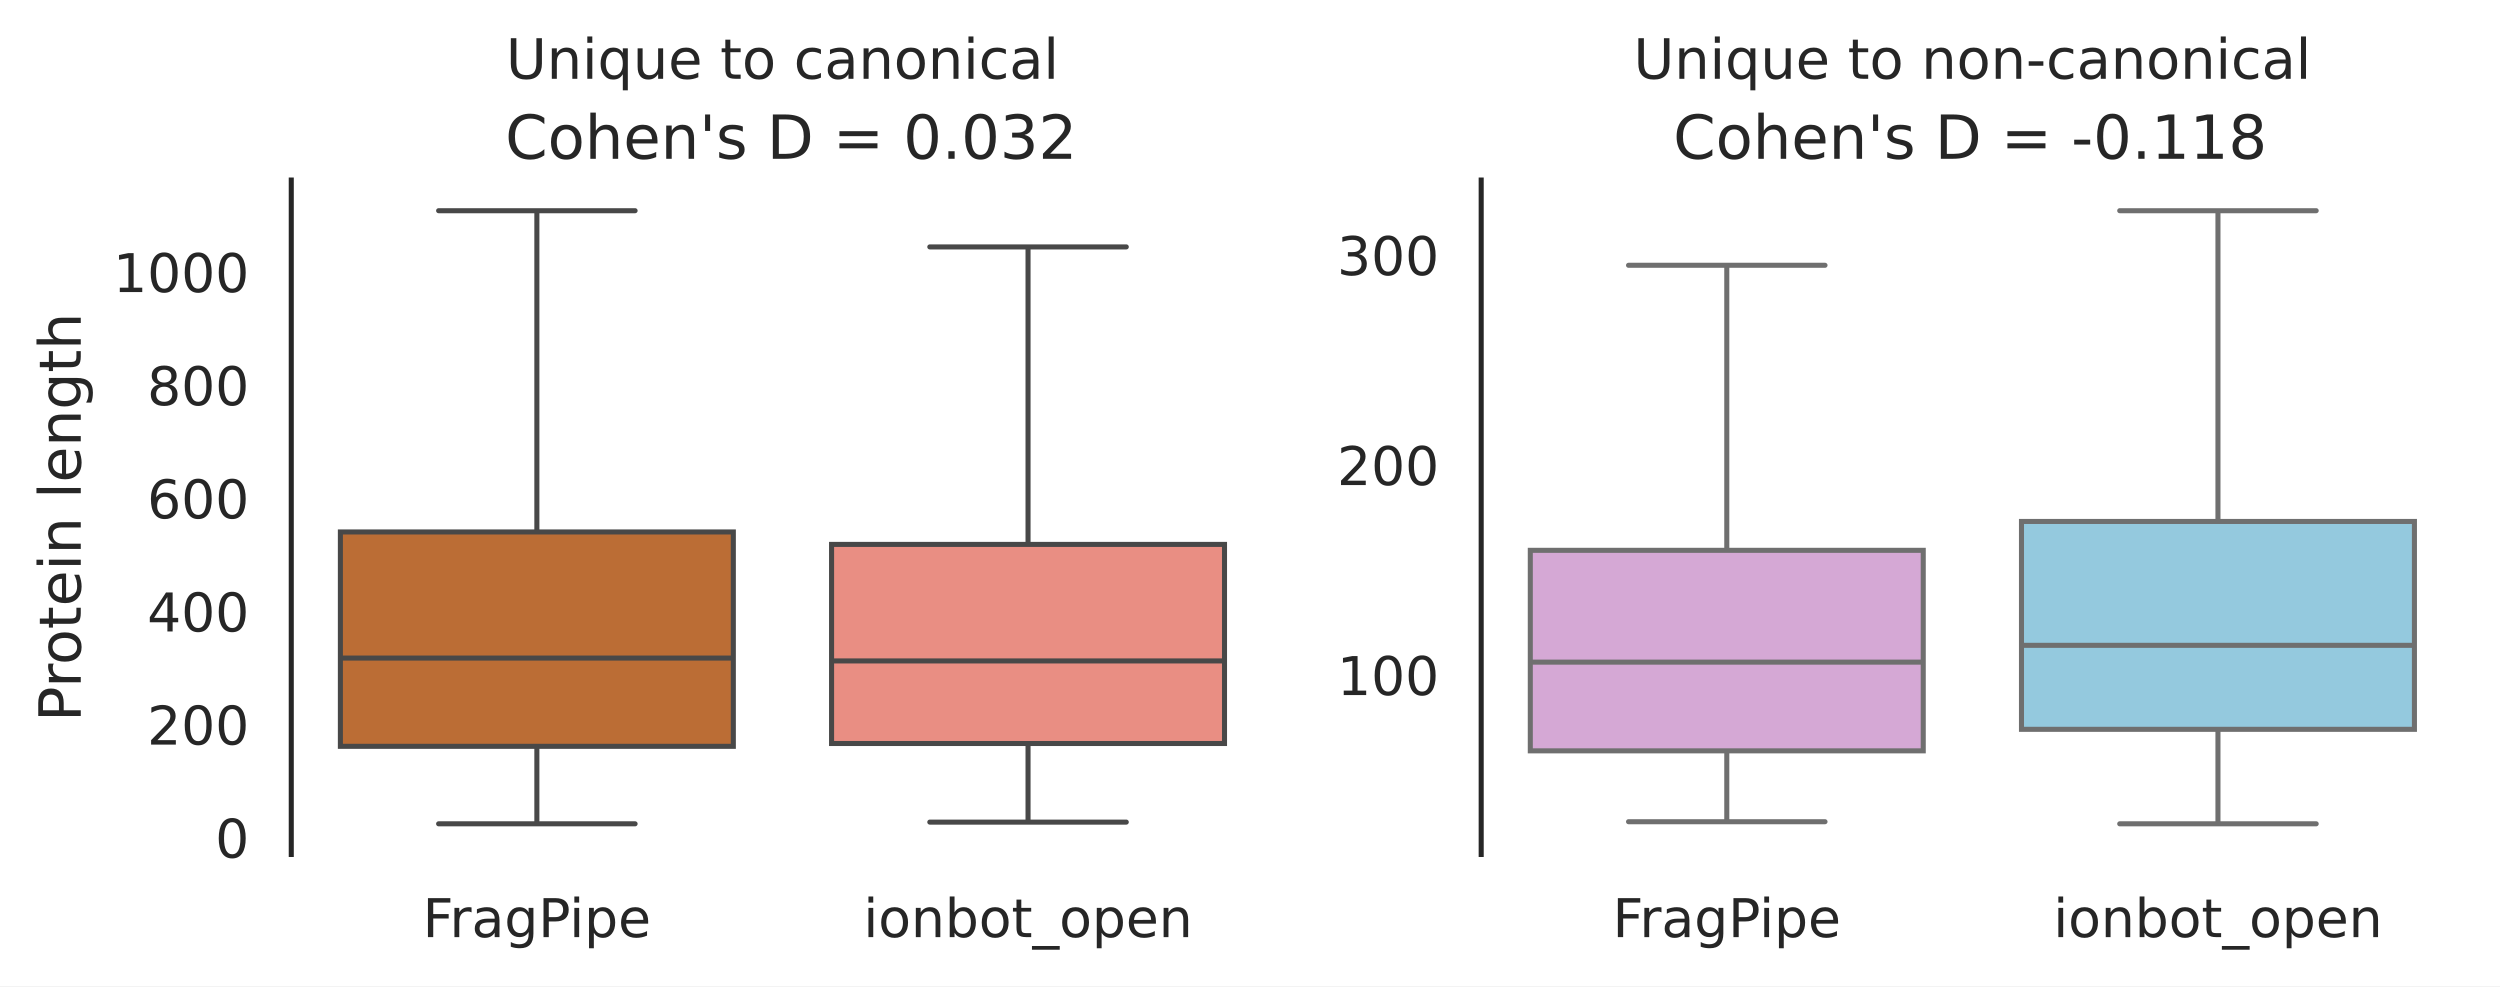
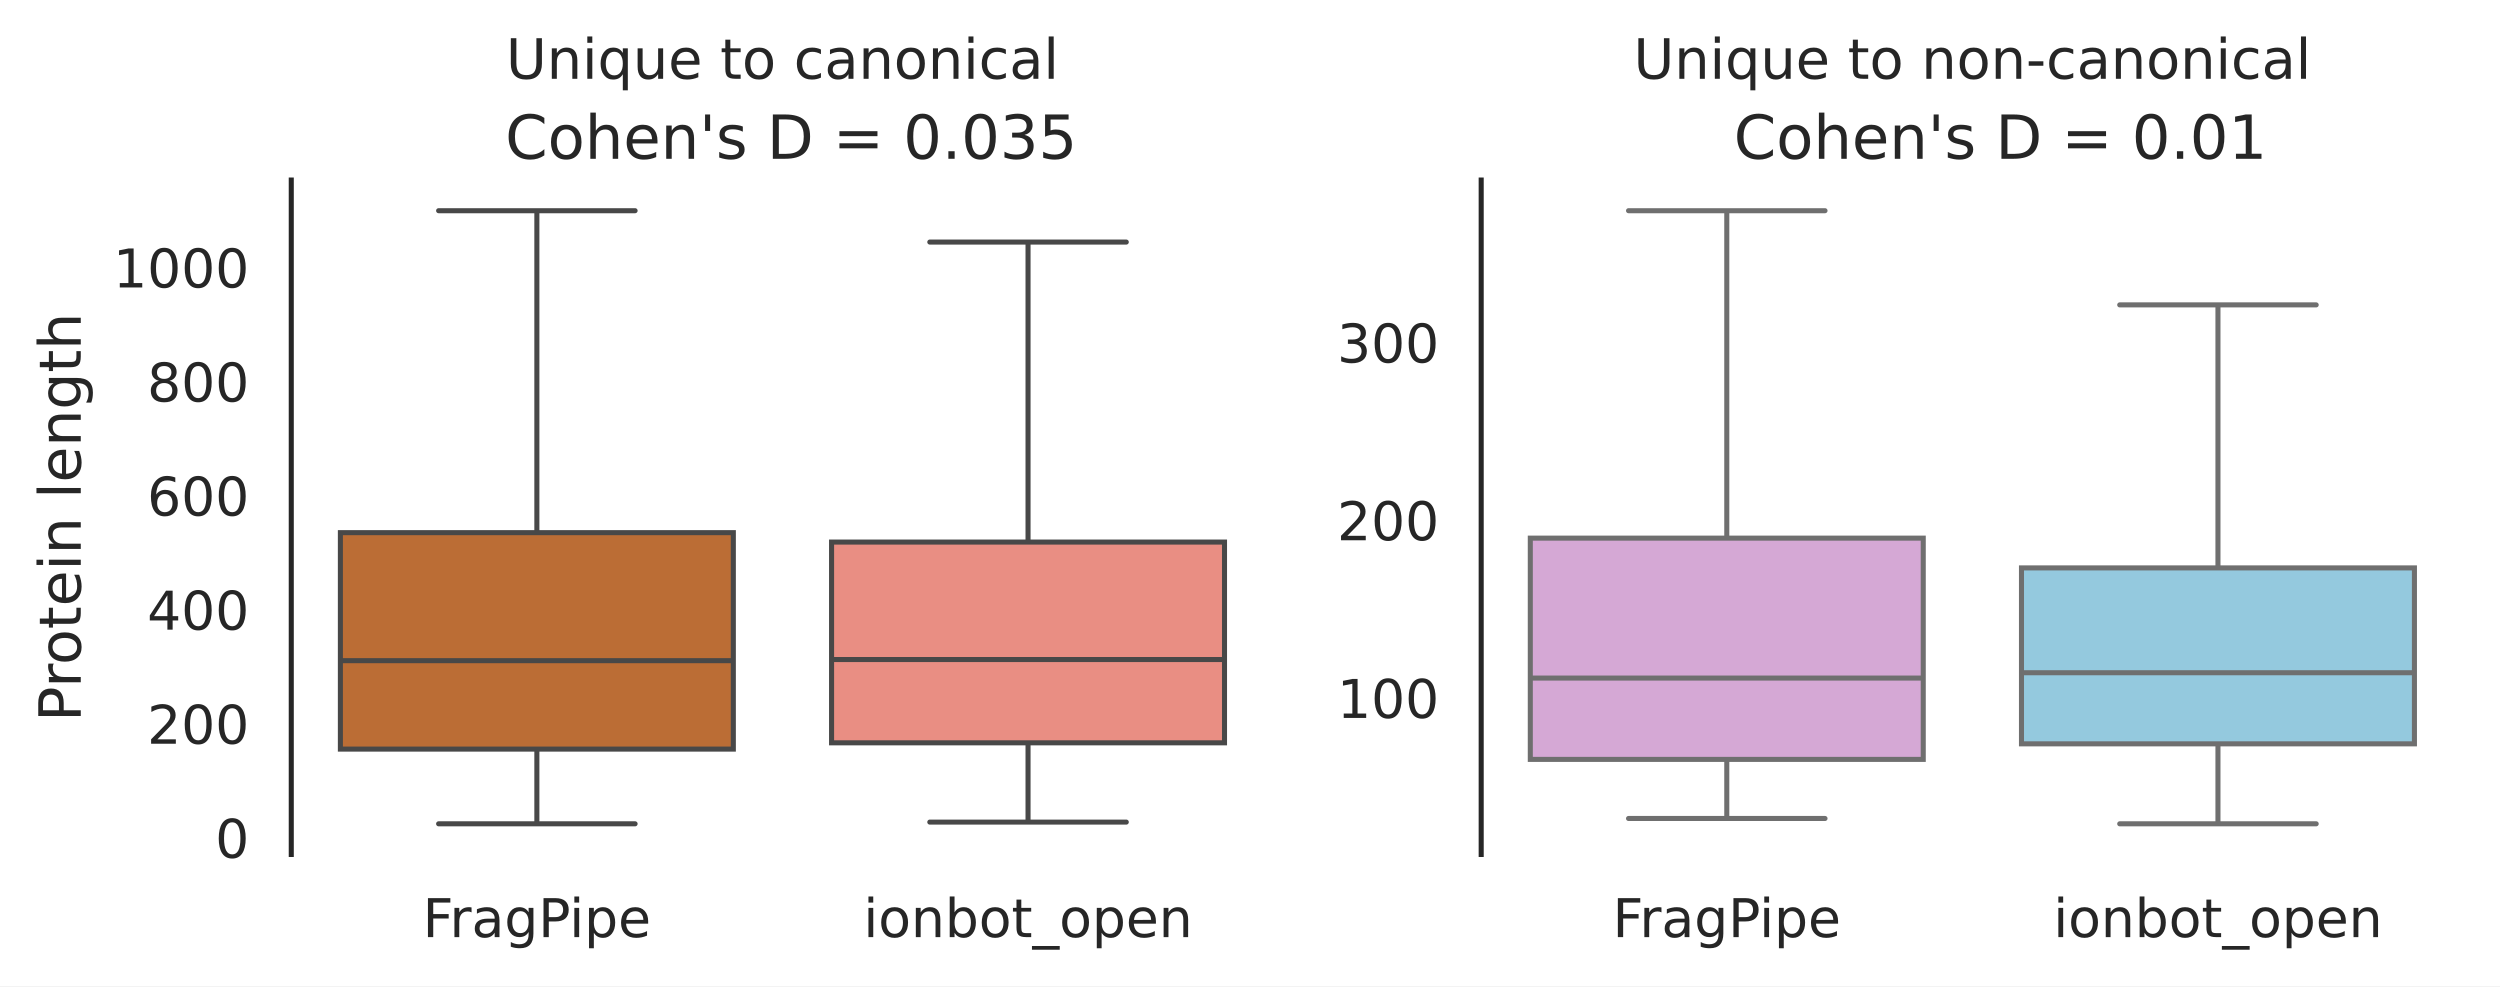
<svg xmlns="http://www.w3.org/2000/svg" xmlns:xlink="http://www.w3.org/1999/xlink" width="493.741pt" height="194.768pt" viewBox="0 0 493.741 194.768" version="1.1">
  <defs>
    <style type="text/css">*{stroke-linejoin: round; stroke-linecap: butt}</style>
  </defs>
  <g id="figure_1">
    <g id="patch_1">
      <path d="M 0 194.768  L 493.741 194.768  L 493.741 0  L 0 0  z " style="fill: #ffffff" />
    </g>
    <g id="axes_1">
      <g id="patch_2">
        <path d="M 57.524 168.754  L 251.537 168.754  L 251.537 35.558  L 57.524 35.558  z " style="fill: #ffffff" />
      </g>
      <g id="matplotlib.axis_1">
        <g id="xtick_1">
          <g id="text_1">
            <g style="fill: #262626" transform="translate(83.48278 185.0778) scale(0.1056 -0.1056)">
              <defs>
                <path id="DejaVuSans-46" d="M 628 4666  L 3309 4666  L 3309 4134  L 1259 4134  L 1259 2759  L 3109 2759  L 3109 2228  L 1259 2228  L 1259 0  L 628 0  L 628 4666  z " transform="scale(0.015625)" />
                <path id="DejaVuSans-72" d="M 2631 2963  Q 2534 3019 2420 3045  Q 2306 3072 2169 3072  Q 1681 3072 1420 2755  Q 1159 2438 1159 1844  L 1159 0  L 581 0  L 581 3500  L 1159 3500  L 1159 2956  Q 1341 3275 1631 3429  Q 1922 3584 2338 3584  Q 2397 3584 2469 3576  Q 2541 3569 2628 3553  L 2631 2963  z " transform="scale(0.015625)" />
                <path id="DejaVuSans-61" d="M 2194 1759  Q 1497 1759 1228 1600  Q 959 1441 959 1056  Q 959 750 1161 570  Q 1363 391 1709 391  Q 2188 391 2477 730  Q 2766 1069 2766 1631  L 2766 1759  L 2194 1759  z M 3341 1997  L 3341 0  L 2766 0  L 2766 531  Q 2569 213 2275 61  Q 1981 -91 1556 -91  Q 1019 -91 701 211  Q 384 513 384 1019  Q 384 1609 779 1909  Q 1175 2209 1959 2209  L 2766 2209  L 2766 2266  Q 2766 2663 2505 2880  Q 2244 3097 1772 3097  Q 1472 3097 1187 3025  Q 903 2953 641 2809  L 641 3341  Q 956 3463 1253 3523  Q 1550 3584 1831 3584  Q 2591 3584 2966 3190  Q 3341 2797 3341 1997  z " transform="scale(0.015625)" />
                <path id="DejaVuSans-67" d="M 2906 1791  Q 2906 2416 2648 2759  Q 2391 3103 1925 3103  Q 1463 3103 1205 2759  Q 947 2416 947 1791  Q 947 1169 1205 825  Q 1463 481 1925 481  Q 2391 481 2648 825  Q 2906 1169 2906 1791  z M 3481 434  Q 3481 -459 3084 -895  Q 2688 -1331 1869 -1331  Q 1566 -1331 1297 -1286  Q 1028 -1241 775 -1147  L 775 -588  Q 1028 -725 1275 -790  Q 1522 -856 1778 -856  Q 2344 -856 2625 -561  Q 2906 -266 2906 331  L 2906 616  Q 2728 306 2450 153  Q 2172 0 1784 0  Q 1141 0 747 490  Q 353 981 353 1791  Q 353 2603 747 3093  Q 1141 3584 1784 3584  Q 2172 3584 2450 3431  Q 2728 3278 2906 2969  L 2906 3500  L 3481 3500  L 3481 434  z " transform="scale(0.015625)" />
                <path id="DejaVuSans-50" d="M 1259 4147  L 1259 2394  L 2053 2394  Q 2494 2394 2734 2622  Q 2975 2850 2975 3272  Q 2975 3691 2734 3919  Q 2494 4147 2053 4147  L 1259 4147  z M 628 4666  L 2053 4666  Q 2838 4666 3239 4311  Q 3641 3956 3641 3272  Q 3641 2581 3239 2228  Q 2838 1875 2053 1875  L 1259 1875  L 1259 0  L 628 0  L 628 4666  z " transform="scale(0.015625)" />
                <path id="DejaVuSans-69" d="M 603 3500  L 1178 3500  L 1178 0  L 603 0  L 603 3500  z M 603 4863  L 1178 4863  L 1178 4134  L 603 4134  L 603 4863  z " transform="scale(0.015625)" />
                <path id="DejaVuSans-70" d="M 1159 525  L 1159 -1331  L 581 -1331  L 581 3500  L 1159 3500  L 1159 2969  Q 1341 3281 1617 3432  Q 1894 3584 2278 3584  Q 2916 3584 3314 3078  Q 3713 2572 3713 1747  Q 3713 922 3314 415  Q 2916 -91 2278 -91  Q 1894 -91 1617 61  Q 1341 213 1159 525  z M 3116 1747  Q 3116 2381 2855 2742  Q 2594 3103 2138 3103  Q 1681 3103 1420 2742  Q 1159 2381 1159 1747  Q 1159 1113 1420 752  Q 1681 391 2138 391  Q 2594 391 2855 752  Q 3116 1113 3116 1747  z " transform="scale(0.015625)" />
                <path id="DejaVuSans-65" d="M 3597 1894  L 3597 1613  L 953 1613  Q 991 1019 1311 708  Q 1631 397 2203 397  Q 2534 397 2845 478  Q 3156 559 3463 722  L 3463 178  Q 3153 47 2828 -22  Q 2503 -91 2169 -91  Q 1331 -91 842 396  Q 353 884 353 1716  Q 353 2575 817 3079  Q 1281 3584 2069 3584  Q 2775 3584 3186 3129  Q 3597 2675 3597 1894  z M 3022 2063  Q 3016 2534 2758 2815  Q 2500 3097 2075 3097  Q 1594 3097 1305 2825  Q 1016 2553 972 2059  L 3022 2063  z " transform="scale(0.015625)" />
              </defs>
              <use xlink:href="#DejaVuSans-46" />
              <use xlink:href="#DejaVuSans-72" transform="translate(50.26953 0)" />
              <use xlink:href="#DejaVuSans-61" transform="translate(91.38281 0)" />
              <use xlink:href="#DejaVuSans-67" transform="translate(152.6621 0)" />
              <use xlink:href="#DejaVuSans-50" transform="translate(216.1387 0)" />
              <use xlink:href="#DejaVuSans-69" transform="translate(274.1914 0)" />
              <use xlink:href="#DejaVuSans-70" transform="translate(301.9746 0)" />
              <use xlink:href="#DejaVuSans-65" transform="translate(365.4512 0)" />
            </g>
          </g>
        </g>
        <g id="xtick_2">
          <g id="text_2">
            <g style="fill: #262626" transform="translate(170.5198 185.0778) scale(0.1056 -0.1056)">
              <defs>
                <path id="DejaVuSans-6f" d="M 1959 3097  Q 1497 3097 1228 2736  Q 959 2375 959 1747  Q 959 1119 1226 758  Q 1494 397 1959 397  Q 2419 397 2687 759  Q 2956 1122 2956 1747  Q 2956 2369 2687 2733  Q 2419 3097 1959 3097  z M 1959 3584  Q 2709 3584 3137 3096  Q 3566 2609 3566 1747  Q 3566 888 3137 398  Q 2709 -91 1959 -91  Q 1206 -91 779 398  Q 353 888 353 1747  Q 353 2609 779 3096  Q 1206 3584 1959 3584  z " transform="scale(0.015625)" />
                <path id="DejaVuSans-6e" d="M 3513 2113  L 3513 0  L 2938 0  L 2938 2094  Q 2938 2591 2744 2837  Q 2550 3084 2163 3084  Q 1697 3084 1428 2787  Q 1159 2491 1159 1978  L 1159 0  L 581 0  L 581 3500  L 1159 3500  L 1159 2956  Q 1366 3272 1645 3428  Q 1925 3584 2291 3584  Q 2894 3584 3203 3211  Q 3513 2838 3513 2113  z " transform="scale(0.015625)" />
                <path id="DejaVuSans-62" d="M 3116 1747  Q 3116 2381 2855 2742  Q 2594 3103 2138 3103  Q 1681 3103 1420 2742  Q 1159 2381 1159 1747  Q 1159 1113 1420 752  Q 1681 391 2138 391  Q 2594 391 2855 752  Q 3116 1113 3116 1747  z M 1159 2969  Q 1341 3281 1617 3432  Q 1894 3584 2278 3584  Q 2916 3584 3314 3078  Q 3713 2572 3713 1747  Q 3713 922 3314 415  Q 2916 -91 2278 -91  Q 1894 -91 1617 61  Q 1341 213 1159 525  L 1159 0  L 581 0  L 581 4863  L 1159 4863  L 1159 2969  z " transform="scale(0.015625)" />
                <path id="DejaVuSans-74" d="M 1172 4494  L 1172 3500  L 2356 3500  L 2356 3053  L 1172 3053  L 1172 1153  Q 1172 725 1289 603  Q 1406 481 1766 481  L 2356 481  L 2356 0  L 1766 0  Q 1100 0 847 248  Q 594 497 594 1153  L 594 3053  L 172 3053  L 172 3500  L 594 3500  L 594 4494  L 1172 4494  z " transform="scale(0.015625)" />
                <path id="DejaVuSans-5f" d="M 3263 -1063  L 3263 -1509  L -63 -1509  L -63 -1063  L 3263 -1063  z " transform="scale(0.015625)" />
              </defs>
              <use xlink:href="#DejaVuSans-69" />
              <use xlink:href="#DejaVuSans-6f" transform="translate(27.7832 0)" />
              <use xlink:href="#DejaVuSans-6e" transform="translate(88.96484 0)" />
              <use xlink:href="#DejaVuSans-62" transform="translate(152.3438 0)" />
              <use xlink:href="#DejaVuSans-6f" transform="translate(215.8203 0)" />
              <use xlink:href="#DejaVuSans-74" transform="translate(277.002 0)" />
              <use xlink:href="#DejaVuSans-5f" transform="translate(316.2109 0)" />
              <use xlink:href="#DejaVuSans-6f" transform="translate(366.2109 0)" />
              <use xlink:href="#DejaVuSans-70" transform="translate(427.3926 0)" />
              <use xlink:href="#DejaVuSans-65" transform="translate(490.8691 0)" />
              <use xlink:href="#DejaVuSans-6e" transform="translate(552.3926 0)" />
            </g>
          </g>
        </g>
      </g>
      <g id="matplotlib.axis_2">
        <g id="ytick_1">
          <g id="text_3">
-             <g style="fill: #262626" transform="translate(42.5056 169.3924) scale(0.1056 -0.1056)">
+             <g style="fill: #262626" transform="translate(42.5056 169.4148) scale(0.1056 -0.1056)">
              <defs>
                <path id="DejaVuSans-30" d="M 2034 4250  Q 1547 4250 1301 3770  Q 1056 3291 1056 2328  Q 1056 1369 1301 889  Q 1547 409 2034 409  Q 2525 409 2770 889  Q 3016 1369 3016 2328  Q 3016 3291 2770 3770  Q 2525 4250 2034 4250  z M 2034 4750  Q 2819 4750 3233 4129  Q 3647 3509 3647 2328  Q 3647 1150 3233 529  Q 2819 -91 2034 -91  Q 1250 -91 836 529  Q 422 1150 422 2328  Q 422 3509 836 4129  Q 1250 4750 2034 4750  z " transform="scale(0.015625)" />
              </defs>
              <use xlink:href="#DejaVuSans-30" />
            </g>
          </g>
        </g>
        <g id="ytick_2">
          <g id="text_4">
-             <g style="fill: #262626" transform="translate(29.068 147.0516) scale(0.1056 -0.1056)">
+             <g style="fill: #262626" transform="translate(29.068 146.887) scale(0.1056 -0.1056)">
              <defs>
                <path id="DejaVuSans-32" d="M 1228 531  L 3431 531  L 3431 0  L 469 0  L 469 531  Q 828 903 1448 1529  Q 2069 2156 2228 2338  Q 2531 2678 2651 2914  Q 2772 3150 2772 3378  Q 2772 3750 2511 3984  Q 2250 4219 1831 4219  Q 1534 4219 1204 4116  Q 875 4013 500 3803  L 500 4441  Q 881 4594 1212 4672  Q 1544 4750 1819 4750  Q 2544 4750 2975 4387  Q 3406 4025 3406 3419  Q 3406 3131 3298 2873  Q 3191 2616 2906 2266  Q 2828 2175 2409 1742  Q 1991 1309 1228 531  z " transform="scale(0.015625)" />
              </defs>
              <use xlink:href="#DejaVuSans-32" />
              <use xlink:href="#DejaVuSans-30" transform="translate(63.62305 0)" />
              <use xlink:href="#DejaVuSans-30" transform="translate(127.2461 0)" />
            </g>
          </g>
        </g>
        <g id="ytick_3">
          <g id="text_5">
-             <g style="fill: #262626" transform="translate(29.068 124.7109) scale(0.1056 -0.1056)">
+             <g style="fill: #262626" transform="translate(29.068 124.3592) scale(0.1056 -0.1056)">
              <defs>
                <path id="DejaVuSans-34" d="M 2419 4116  L 825 1625  L 2419 1625  L 2419 4116  z M 2253 4666  L 3047 4666  L 3047 1625  L 3713 1625  L 3713 1100  L 3047 1100  L 3047 0  L 2419 0  L 2419 1100  L 313 1100  L 313 1709  L 2253 4666  z " transform="scale(0.015625)" />
              </defs>
              <use xlink:href="#DejaVuSans-34" />
              <use xlink:href="#DejaVuSans-30" transform="translate(63.62305 0)" />
              <use xlink:href="#DejaVuSans-30" transform="translate(127.2461 0)" />
            </g>
          </g>
        </g>
        <g id="ytick_4">
          <g id="text_6">
-             <g style="fill: #262626" transform="translate(29.068 102.3701) scale(0.1056 -0.1056)">
+             <g style="fill: #262626" transform="translate(29.068 101.8314) scale(0.1056 -0.1056)">
              <defs>
                <path id="DejaVuSans-36" d="M 2113 2584  Q 1688 2584 1439 2293  Q 1191 2003 1191 1497  Q 1191 994 1439 701  Q 1688 409 2113 409  Q 2538 409 2786 701  Q 3034 994 3034 1497  Q 3034 2003 2786 2293  Q 2538 2584 2113 2584  z M 3366 4563  L 3366 3988  Q 3128 4100 2886 4159  Q 2644 4219 2406 4219  Q 1781 4219 1451 3797  Q 1122 3375 1075 2522  Q 1259 2794 1537 2939  Q 1816 3084 2150 3084  Q 2853 3084 3261 2657  Q 3669 2231 3669 1497  Q 3669 778 3244 343  Q 2819 -91 2113 -91  Q 1303 -91 875 529  Q 447 1150 447 2328  Q 447 3434 972 4092  Q 1497 4750 2381 4750  Q 2619 4750 2861 4703  Q 3103 4656 3366 4563  z " transform="scale(0.015625)" />
              </defs>
              <use xlink:href="#DejaVuSans-36" />
              <use xlink:href="#DejaVuSans-30" transform="translate(63.62305 0)" />
              <use xlink:href="#DejaVuSans-30" transform="translate(127.2461 0)" />
            </g>
          </g>
        </g>
        <g id="ytick_5">
          <g id="text_7">
-             <g style="fill: #262626" transform="translate(29.068 80.02935) scale(0.1056 -0.1056)">
+             <g style="fill: #262626" transform="translate(29.068 79.30364) scale(0.1056 -0.1056)">
              <defs>
                <path id="DejaVuSans-38" d="M 2034 2216  Q 1584 2216 1326 1975  Q 1069 1734 1069 1313  Q 1069 891 1326 650  Q 1584 409 2034 409  Q 2484 409 2743 651  Q 3003 894 3003 1313  Q 3003 1734 2745 1975  Q 2488 2216 2034 2216  z M 1403 2484  Q 997 2584 770 2862  Q 544 3141 544 3541  Q 544 4100 942 4425  Q 1341 4750 2034 4750  Q 2731 4750 3128 4425  Q 3525 4100 3525 3541  Q 3525 3141 3298 2862  Q 3072 2584 2669 2484  Q 3125 2378 3379 2068  Q 3634 1759 3634 1313  Q 3634 634 3220 271  Q 2806 -91 2034 -91  Q 1263 -91 848 271  Q 434 634 434 1313  Q 434 1759 690 2068  Q 947 2378 1403 2484  z M 1172 3481  Q 1172 3119 1398 2916  Q 1625 2713 2034 2713  Q 2441 2713 2670 2916  Q 2900 3119 2900 3481  Q 2900 3844 2670 4047  Q 2441 4250 2034 4250  Q 1625 4250 1398 4047  Q 1172 3844 1172 3481  z " transform="scale(0.015625)" />
              </defs>
              <use xlink:href="#DejaVuSans-38" />
              <use xlink:href="#DejaVuSans-30" transform="translate(63.62305 0)" />
              <use xlink:href="#DejaVuSans-30" transform="translate(127.2461 0)" />
            </g>
          </g>
        </g>
        <g id="ytick_6">
          <g id="text_8">
-             <g style="fill: #262626" transform="translate(22.3492 57.6886) scale(0.1056 -0.1056)">
+             <g style="fill: #262626" transform="translate(22.3492 56.77585) scale(0.1056 -0.1056)">
              <defs>
                <path id="DejaVuSans-31" d="M 794 531  L 1825 531  L 1825 4091  L 703 3866  L 703 4441  L 1819 4666  L 2450 4666  L 2450 531  L 3481 531  L 3481 0  L 794 0  L 794 531  z " transform="scale(0.015625)" />
              </defs>
              <use xlink:href="#DejaVuSans-31" />
              <use xlink:href="#DejaVuSans-30" transform="translate(63.62305 0)" />
              <use xlink:href="#DejaVuSans-30" transform="translate(127.2461 0)" />
              <use xlink:href="#DejaVuSans-30" transform="translate(190.8691 0)" />
            </g>
          </g>
        </g>
        <g id="text_9">
          <g style="fill: #262626" transform="translate(15.9534 142.5346) rotate(-90) scale(0.1152 -0.1152)">
            <defs>
              <path id="DejaVuSans-20" transform="scale(0.015625)" />
              <path id="DejaVuSans-6c" d="M 603 4863  L 1178 4863  L 1178 0  L 603 0  L 603 4863  z " transform="scale(0.015625)" />
              <path id="DejaVuSans-68" d="M 3513 2113  L 3513 0  L 2938 0  L 2938 2094  Q 2938 2591 2744 2837  Q 2550 3084 2163 3084  Q 1697 3084 1428 2787  Q 1159 2491 1159 1978  L 1159 0  L 581 0  L 581 4863  L 1159 4863  L 1159 2956  Q 1366 3272 1645 3428  Q 1925 3584 2291 3584  Q 2894 3584 3203 3211  Q 3513 2838 3513 2113  z " transform="scale(0.015625)" />
            </defs>
            <use xlink:href="#DejaVuSans-50" />
            <use xlink:href="#DejaVuSans-72" transform="translate(58.55273 0)" />
            <use xlink:href="#DejaVuSans-6f" transform="translate(97.41602 0)" />
            <use xlink:href="#DejaVuSans-74" transform="translate(158.5977 0)" />
            <use xlink:href="#DejaVuSans-65" transform="translate(197.8066 0)" />
            <use xlink:href="#DejaVuSans-69" transform="translate(259.3301 0)" />
            <use xlink:href="#DejaVuSans-6e" transform="translate(287.1133 0)" />
            <use xlink:href="#DejaVuSans-20" transform="translate(350.4922 0)" />
            <use xlink:href="#DejaVuSans-6c" transform="translate(382.2793 0)" />
            <use xlink:href="#DejaVuSans-65" transform="translate(410.0625 0)" />
            <use xlink:href="#DejaVuSans-6e" transform="translate(471.5859 0)" />
            <use xlink:href="#DejaVuSans-67" transform="translate(534.9648 0)" />
            <use xlink:href="#DejaVuSans-74" transform="translate(598.4414 0)" />
            <use xlink:href="#DejaVuSans-68" transform="translate(637.6504 0)" />
          </g>
        </g>
      </g>
      <g id="patch_3">
-         <path d="M 67.225 147.396  L 144.83 147.396  L 144.83 105.06  L 67.225 105.06  L 67.225 147.396  z " clip-path="url(#pfba2fda167)" style="fill: #bb6d35; stroke: #484848; stroke-linejoin: miter" />
+         <path d="M 67.225 147.944  L 144.83 147.944  L 144.83 105.197  L 67.225 105.197  L 67.225 147.944  z " clip-path="url(#pcb57559de6)" style="fill: #bb6d35; stroke: #484848; stroke-linejoin: miter" />
      </g>
      <g id="line2d_1">
-         <path d="M 106.028 147.396  L 106.028 162.699  " clip-path="url(#pfba2fda167)" style="fill: none; stroke: #484848" />
+         <path d="M 106.028 147.944  L 106.028 162.699  " clip-path="url(#pcb57559de6)" style="fill: none; stroke: #484848" />
      </g>
      <g id="line2d_2">
-         <path d="M 106.028 105.06  L 106.028 41.613  " clip-path="url(#pfba2fda167)" style="fill: none; stroke: #484848" />
+         <path d="M 106.028 105.197  L 106.028 41.613  " clip-path="url(#pcb57559de6)" style="fill: none; stroke: #484848" />
      </g>
      <g id="line2d_3">
-         <path d="M 86.626 162.699  L 125.429 162.699  " clip-path="url(#pfba2fda167)" style="fill: none; stroke: #484848; stroke-linecap: round" />
+         <path d="M 86.626 162.699  L 125.429 162.699  " clip-path="url(#pcb57559de6)" style="fill: none; stroke: #484848; stroke-linecap: round" />
      </g>
      <g id="line2d_4">
-         <path d="M 86.626 41.613  L 125.429 41.613  " clip-path="url(#pfba2fda167)" style="fill: none; stroke: #484848; stroke-linecap: round" />
+         <path d="M 86.626 41.613  L 125.429 41.613  " clip-path="url(#pcb57559de6)" style="fill: none; stroke: #484848; stroke-linecap: round" />
      </g>
      <g id="patch_4">
-         <path d="M 164.231 146.838  L 241.836 146.838  L 241.836 107.518  L 164.231 107.518  L 164.231 146.838  z " clip-path="url(#pfba2fda167)" style="fill: #e98e83; stroke: #484848; stroke-linejoin: miter" />
+         <path d="M 164.231 146.705  L 241.836 146.705  L 241.836 107.056  L 164.231 107.056  L 164.231 146.705  z " clip-path="url(#pcb57559de6)" style="fill: #e98e83; stroke: #484848; stroke-linejoin: miter" />
      </g>
      <g id="line2d_5">
-         <path d="M 203.034 146.838  L 203.034 162.364  " clip-path="url(#pfba2fda167)" style="fill: none; stroke: #484848" />
+         <path d="M 203.034 146.705  L 203.034 162.362  " clip-path="url(#pcb57559de6)" style="fill: none; stroke: #484848" />
      </g>
      <g id="line2d_6">
-         <path d="M 203.034 107.518  L 203.034 48.762  " clip-path="url(#pfba2fda167)" style="fill: none; stroke: #484848" />
+         <path d="M 203.034 107.056  L 203.034 47.808  " clip-path="url(#pcb57559de6)" style="fill: none; stroke: #484848" />
      </g>
      <g id="line2d_7">
-         <path d="M 183.633 162.364  L 222.435 162.364  " clip-path="url(#pfba2fda167)" style="fill: none; stroke: #484848; stroke-linecap: round" />
+         <path d="M 183.633 162.362  L 222.435 162.362  " clip-path="url(#pcb57559de6)" style="fill: none; stroke: #484848; stroke-linecap: round" />
      </g>
      <g id="line2d_8">
-         <path d="M 183.633 48.762  L 222.435 48.762  " clip-path="url(#pfba2fda167)" style="fill: none; stroke: #484848; stroke-linecap: round" />
+         <path d="M 183.633 47.808  L 222.435 47.808  " clip-path="url(#pcb57559de6)" style="fill: none; stroke: #484848; stroke-linecap: round" />
      </g>
      <g id="line2d_9">
-         <path d="M 67.225 129.97  L 144.83 129.97  " clip-path="url(#pfba2fda167)" style="fill: none; stroke: #484848" />
+         <path d="M 67.225 130.485  L 144.83 130.485  " clip-path="url(#pcb57559de6)" style="fill: none; stroke: #484848" />
      </g>
      <g id="line2d_10">
-         <path d="M 164.231 130.529  L 241.836 130.529  " clip-path="url(#pfba2fda167)" style="fill: none; stroke: #484848" />
+         <path d="M 164.231 130.259  L 241.836 130.259  " clip-path="url(#pcb57559de6)" style="fill: none; stroke: #484848" />
      </g>
      <g id="patch_5">
        <path d="M 57.524 168.754  L 57.524 35.558  " style="fill: none; stroke: #262626; stroke-linejoin: miter; stroke-linecap: square" />
      </g>
      <g id="text_10">
        <g style="fill: #262626" transform="translate(99.77885 31.35685) scale(0.12 -0.12)">
          <defs>
            <path id="DejaVuSans-43" d="M 4122 4306  L 4122 3641  Q 3803 3938 3442 4084  Q 3081 4231 2675 4231  Q 1875 4231 1450 3742  Q 1025 3253 1025 2328  Q 1025 1406 1450 917  Q 1875 428 2675 428  Q 3081 428 3442 575  Q 3803 722 4122 1019  L 4122 359  Q 3791 134 3420 21  Q 3050 -91 2638 -91  Q 1578 -91 968 557  Q 359 1206 359 2328  Q 359 3453 968 4101  Q 1578 4750 2638 4750  Q 3056 4750 3426 4639  Q 3797 4528 4122 4306  z " transform="scale(0.015625)" />
            <path id="DejaVuSans-27" d="M 1147 4666  L 1147 2931  L 616 2931  L 616 4666  L 1147 4666  z " transform="scale(0.015625)" />
            <path id="DejaVuSans-73" d="M 2834 3397  L 2834 2853  Q 2591 2978 2328 3040  Q 2066 3103 1784 3103  Q 1356 3103 1142 2972  Q 928 2841 928 2578  Q 928 2378 1081 2264  Q 1234 2150 1697 2047  L 1894 2003  Q 2506 1872 2764 1633  Q 3022 1394 3022 966  Q 3022 478 2636 193  Q 2250 -91 1575 -91  Q 1294 -91 989 -36  Q 684 19 347 128  L 347 722  Q 666 556 975 473  Q 1284 391 1588 391  Q 1994 391 2212 530  Q 2431 669 2431 922  Q 2431 1156 2273 1281  Q 2116 1406 1581 1522  L 1381 1569  Q 847 1681 609 1914  Q 372 2147 372 2553  Q 372 3047 722 3315  Q 1072 3584 1716 3584  Q 2034 3584 2315 3537  Q 2597 3491 2834 3397  z " transform="scale(0.015625)" />
            <path id="DejaVuSans-44" d="M 1259 4147  L 1259 519  L 2022 519  Q 2988 519 3436 956  Q 3884 1394 3884 2338  Q 3884 3275 3436 3711  Q 2988 4147 2022 4147  L 1259 4147  z M 628 4666  L 1925 4666  Q 3281 4666 3915 4102  Q 4550 3538 4550 2338  Q 4550 1131 3912 565  Q 3275 0 1925 0  L 628 0  L 628 4666  z " transform="scale(0.015625)" />
            <path id="DejaVuSans-3d" d="M 678 2906  L 4684 2906  L 4684 2381  L 678 2381  L 678 2906  z M 678 1631  L 4684 1631  L 4684 1100  L 678 1100  L 678 1631  z " transform="scale(0.015625)" />
            <path id="DejaVuSans-2e" d="M 684 794  L 1344 794  L 1344 0  L 684 0  L 684 794  z " transform="scale(0.015625)" />
            <path id="DejaVuSans-33" d="M 2597 2516  Q 3050 2419 3304 2112  Q 3559 1806 3559 1356  Q 3559 666 3084 287  Q 2609 -91 1734 -91  Q 1441 -91 1130 -33  Q 819 25 488 141  L 488 750  Q 750 597 1062 519  Q 1375 441 1716 441  Q 2309 441 2620 675  Q 2931 909 2931 1356  Q 2931 1769 2642 2001  Q 2353 2234 1838 2234  L 1294 2234  L 1294 2753  L 1863 2753  Q 2328 2753 2575 2939  Q 2822 3125 2822 3475  Q 2822 3834 2567 4026  Q 2313 4219 1838 4219  Q 1578 4219 1281 4162  Q 984 4106 628 3988  L 628 4550  Q 988 4650 1302 4700  Q 1616 4750 1894 4750  Q 2613 4750 3031 4423  Q 3450 4097 3450 3541  Q 3450 3153 3228 2886  Q 3006 2619 2597 2516  z " transform="scale(0.015625)" />
+             <path id="DejaVuSans-35" d="M 691 4666  L 3169 4666  L 3169 4134  L 1269 4134  L 1269 2991  Q 1406 3038 1543 3061  Q 1681 3084 1819 3084  Q 2600 3084 3056 2656  Q 3513 2228 3513 1497  Q 3513 744 3044 326  Q 2575 -91 1722 -91  Q 1428 -91 1123 -41  Q 819 9 494 109  L 494 744  Q 775 591 1075 516  Q 1375 441 1709 441  Q 2250 441 2565 725  Q 2881 1009 2881 1497  Q 2881 1984 2565 2268  Q 2250 2553 1709 2553  Q 1456 2553 1204 2497  Q 953 2441 691 2322  L 691 4666  z " transform="scale(0.015625)" />
          </defs>
          <use xlink:href="#DejaVuSans-43" />
          <use xlink:href="#DejaVuSans-6f" transform="translate(69.82422 0)" />
          <use xlink:href="#DejaVuSans-68" transform="translate(131.0059 0)" />
          <use xlink:href="#DejaVuSans-65" transform="translate(194.3848 0)" />
          <use xlink:href="#DejaVuSans-6e" transform="translate(255.9082 0)" />
          <use xlink:href="#DejaVuSans-27" transform="translate(319.2871 0)" />
          <use xlink:href="#DejaVuSans-73" transform="translate(346.7773 0)" />
          <use xlink:href="#DejaVuSans-20" transform="translate(398.877 0)" />
          <use xlink:href="#DejaVuSans-44" transform="translate(430.6641 0)" />
          <use xlink:href="#DejaVuSans-20" transform="translate(507.666 0)" />
          <use xlink:href="#DejaVuSans-3d" transform="translate(539.4531 0)" />
          <use xlink:href="#DejaVuSans-20" transform="translate(623.2422 0)" />
          <use xlink:href="#DejaVuSans-30" transform="translate(655.0293 0)" />
          <use xlink:href="#DejaVuSans-2e" transform="translate(718.6523 0)" />
          <use xlink:href="#DejaVuSans-30" transform="translate(750.4395 0)" />
          <use xlink:href="#DejaVuSans-33" transform="translate(814.0625 0)" />
-           <use xlink:href="#DejaVuSans-32" transform="translate(877.6855 0)" />
+           <use xlink:href="#DejaVuSans-35" transform="translate(877.6855 0)" />
        </g>
      </g>
      <g id="text_11">
        <g style="fill: #262626" transform="translate(99.93117 15.55828) scale(0.11 -0.11)">
          <defs>
            <path id="DejaVuSans-55" d="M 556 4666  L 1191 4666  L 1191 1831  Q 1191 1081 1462 751  Q 1734 422 2344 422  Q 2950 422 3222 751  Q 3494 1081 3494 1831  L 3494 4666  L 4128 4666  L 4128 1753  Q 4128 841 3676 375  Q 3225 -91 2344 -91  Q 1459 -91 1007 375  Q 556 841 556 1753  L 556 4666  z " transform="scale(0.015625)" />
            <path id="DejaVuSans-71" d="M 947 1747  Q 947 1113 1208 752  Q 1469 391 1925 391  Q 2381 391 2643 752  Q 2906 1113 2906 1747  Q 2906 2381 2643 2742  Q 2381 3103 1925 3103  Q 1469 3103 1208 2742  Q 947 2381 947 1747  z M 2906 525  Q 2725 213 2448 61  Q 2172 -91 1784 -91  Q 1150 -91 751 415  Q 353 922 353 1747  Q 353 2572 751 3078  Q 1150 3584 1784 3584  Q 2172 3584 2448 3432  Q 2725 3281 2906 2969  L 2906 3500  L 3481 3500  L 3481 -1331  L 2906 -1331  L 2906 525  z " transform="scale(0.015625)" />
            <path id="DejaVuSans-75" d="M 544 1381  L 544 3500  L 1119 3500  L 1119 1403  Q 1119 906 1312 657  Q 1506 409 1894 409  Q 2359 409 2629 706  Q 2900 1003 2900 1516  L 2900 3500  L 3475 3500  L 3475 0  L 2900 0  L 2900 538  Q 2691 219 2414 64  Q 2138 -91 1772 -91  Q 1169 -91 856 284  Q 544 659 544 1381  z M 1991 3584  L 1991 3584  z " transform="scale(0.015625)" />
            <path id="DejaVuSans-63" d="M 3122 3366  L 3122 2828  Q 2878 2963 2633 3030  Q 2388 3097 2138 3097  Q 1578 3097 1268 2742  Q 959 2388 959 1747  Q 959 1106 1268 751  Q 1578 397 2138 397  Q 2388 397 2633 464  Q 2878 531 3122 666  L 3122 134  Q 2881 22 2623 -34  Q 2366 -91 2075 -91  Q 1284 -91 818 406  Q 353 903 353 1747  Q 353 2603 823 3093  Q 1294 3584 2113 3584  Q 2378 3584 2631 3529  Q 2884 3475 3122 3366  z " transform="scale(0.015625)" />
          </defs>
          <use xlink:href="#DejaVuSans-55" />
          <use xlink:href="#DejaVuSans-6e" transform="translate(73.19336 0)" />
          <use xlink:href="#DejaVuSans-69" transform="translate(136.5723 0)" />
          <use xlink:href="#DejaVuSans-71" transform="translate(164.3555 0)" />
          <use xlink:href="#DejaVuSans-75" transform="translate(227.832 0)" />
          <use xlink:href="#DejaVuSans-65" transform="translate(291.2109 0)" />
          <use xlink:href="#DejaVuSans-20" transform="translate(352.7344 0)" />
          <use xlink:href="#DejaVuSans-74" transform="translate(384.5215 0)" />
          <use xlink:href="#DejaVuSans-6f" transform="translate(423.7305 0)" />
          <use xlink:href="#DejaVuSans-20" transform="translate(484.9121 0)" />
          <use xlink:href="#DejaVuSans-63" transform="translate(516.6992 0)" />
          <use xlink:href="#DejaVuSans-61" transform="translate(571.6797 0)" />
          <use xlink:href="#DejaVuSans-6e" transform="translate(632.959 0)" />
          <use xlink:href="#DejaVuSans-6f" transform="translate(696.3379 0)" />
          <use xlink:href="#DejaVuSans-6e" transform="translate(757.5195 0)" />
          <use xlink:href="#DejaVuSans-69" transform="translate(820.8984 0)" />
          <use xlink:href="#DejaVuSans-63" transform="translate(848.6816 0)" />
          <use xlink:href="#DejaVuSans-61" transform="translate(903.6621 0)" />
          <use xlink:href="#DejaVuSans-6c" transform="translate(964.9414 0)" />
        </g>
      </g>
    </g>
    <g id="axes_2">
      <g id="patch_6">
        <path d="M 292.529 168.754  L 486.541 168.754  L 486.541 35.558  L 292.529 35.558  z " style="fill: #ffffff" />
      </g>
      <g id="matplotlib.axis_3">
        <g id="xtick_3">
          <g id="text_12">
            <g style="fill: #262626" transform="translate(318.487 185.0778) scale(0.1056 -0.1056)">
              <use xlink:href="#DejaVuSans-46" />
              <use xlink:href="#DejaVuSans-72" transform="translate(50.26953 0)" />
              <use xlink:href="#DejaVuSans-61" transform="translate(91.38281 0)" />
              <use xlink:href="#DejaVuSans-67" transform="translate(152.6621 0)" />
              <use xlink:href="#DejaVuSans-50" transform="translate(216.1387 0)" />
              <use xlink:href="#DejaVuSans-69" transform="translate(274.1914 0)" />
              <use xlink:href="#DejaVuSans-70" transform="translate(301.9746 0)" />
              <use xlink:href="#DejaVuSans-65" transform="translate(365.4512 0)" />
            </g>
          </g>
        </g>
        <g id="xtick_4">
          <g id="text_13">
            <g style="fill: #262626" transform="translate(405.524 185.0778) scale(0.1056 -0.1056)">
              <use xlink:href="#DejaVuSans-69" />
              <use xlink:href="#DejaVuSans-6f" transform="translate(27.7832 0)" />
              <use xlink:href="#DejaVuSans-6e" transform="translate(88.96484 0)" />
              <use xlink:href="#DejaVuSans-62" transform="translate(152.3438 0)" />
              <use xlink:href="#DejaVuSans-6f" transform="translate(215.8203 0)" />
              <use xlink:href="#DejaVuSans-74" transform="translate(277.002 0)" />
              <use xlink:href="#DejaVuSans-5f" transform="translate(316.2109 0)" />
              <use xlink:href="#DejaVuSans-6f" transform="translate(366.2109 0)" />
              <use xlink:href="#DejaVuSans-70" transform="translate(427.3926 0)" />
              <use xlink:href="#DejaVuSans-65" transform="translate(490.8691 0)" />
              <use xlink:href="#DejaVuSans-6e" transform="translate(552.3926 0)" />
            </g>
          </g>
        </g>
      </g>
      <g id="matplotlib.axis_4">
        <g id="ytick_7">
          <g id="text_14">
-             <g style="fill: #262626" transform="translate(264.0722 137.2691) scale(0.1056 -0.1056)">
+             <g style="fill: #262626" transform="translate(264.0722 141.7921) scale(0.1056 -0.1056)">
              <use xlink:href="#DejaVuSans-31" />
              <use xlink:href="#DejaVuSans-30" transform="translate(63.62305 0)" />
              <use xlink:href="#DejaVuSans-30" transform="translate(127.2461 0)" />
            </g>
          </g>
        </g>
        <g id="ytick_8">
          <g id="text_15">
-             <g style="fill: #262626" transform="translate(264.0722 95.80101) scale(0.1056 -0.1056)">
+             <g style="fill: #262626" transform="translate(264.0722 106.6945) scale(0.1056 -0.1056)">
              <use xlink:href="#DejaVuSans-32" />
              <use xlink:href="#DejaVuSans-30" transform="translate(63.62305 0)" />
              <use xlink:href="#DejaVuSans-30" transform="translate(127.2461 0)" />
            </g>
          </g>
        </g>
        <g id="ytick_9">
          <g id="text_16">
-             <g style="fill: #262626" transform="translate(264.0722 54.3329) scale(0.1056 -0.1056)">
+             <g style="fill: #262626" transform="translate(264.0722 71.59685) scale(0.1056 -0.1056)">
              <use xlink:href="#DejaVuSans-33" />
              <use xlink:href="#DejaVuSans-30" transform="translate(63.62305 0)" />
              <use xlink:href="#DejaVuSans-30" transform="translate(127.2461 0)" />
            </g>
          </g>
        </g>
      </g>
      <g id="patch_7">
-         <path d="M 302.229 148.289  L 379.834 148.289  L 379.834 108.687  L 302.229 108.687  L 302.229 148.289  z " clip-path="url(#pab716a2de8)" style="fill: #d5a8d5; stroke: #6f6f6f; stroke-linejoin: miter" />
+         <path d="M 302.229 149.977  L 379.834 149.977  L 379.834 106.28  L 302.229 106.28  L 302.229 149.977  z " clip-path="url(#p45aecb1d26)" style="fill: #d5a8d5; stroke: #6f6f6f; stroke-linejoin: miter" />
      </g>
      <g id="line2d_11">
-         <path d="M 341.032 148.289  L 341.032 162.285  " clip-path="url(#pab716a2de8)" style="fill: none; stroke: #6f6f6f" />
+         <path d="M 341.032 149.977  L 341.032 161.647  " clip-path="url(#p45aecb1d26)" style="fill: none; stroke: #6f6f6f" />
      </g>
      <g id="line2d_12">
-         <path d="M 341.032 108.687  L 341.032 52.394  " clip-path="url(#pab716a2de8)" style="fill: none; stroke: #6f6f6f" />
+         <path d="M 341.032 106.28  L 341.032 41.613  " clip-path="url(#p45aecb1d26)" style="fill: none; stroke: #6f6f6f" />
      </g>
      <g id="line2d_13">
-         <path d="M 321.63 162.285  L 360.433 162.285  " clip-path="url(#pab716a2de8)" style="fill: none; stroke: #6f6f6f; stroke-linecap: round" />
+         <path d="M 321.63 161.647  L 360.433 161.647  " clip-path="url(#p45aecb1d26)" style="fill: none; stroke: #6f6f6f; stroke-linecap: round" />
      </g>
      <g id="line2d_14">
-         <path d="M 321.63 52.394  L 360.433 52.394  " clip-path="url(#pab716a2de8)" style="fill: none; stroke: #6f6f6f; stroke-linecap: round" />
+         <path d="M 321.63 41.613  L 360.433 41.613  " clip-path="url(#p45aecb1d26)" style="fill: none; stroke: #6f6f6f; stroke-linecap: round" />
      </g>
      <g id="patch_8">
-         <path d="M 399.236 144.039  L 476.841 144.039  L 476.841 102.985  L 399.236 102.985  L 399.236 144.039  z " clip-path="url(#pab716a2de8)" style="fill: #94c9de; stroke: #6f6f6f; stroke-linejoin: miter" />
+         <path d="M 399.236 146.906  L 476.841 146.906  L 476.841 112.159  L 399.236 112.159  L 399.236 146.906  z " clip-path="url(#p45aecb1d26)" style="fill: #94c9de; stroke: #6f6f6f; stroke-linejoin: miter" />
      </g>
      <g id="line2d_15">
-         <path d="M 438.038 144.039  L 438.038 162.699  " clip-path="url(#pab716a2de8)" style="fill: none; stroke: #6f6f6f" />
+         <path d="M 438.038 146.906  L 438.038 162.699  " clip-path="url(#p45aecb1d26)" style="fill: none; stroke: #6f6f6f" />
      </g>
      <g id="line2d_16">
-         <path d="M 438.038 102.985  L 438.038 41.613  " clip-path="url(#pab716a2de8)" style="fill: none; stroke: #6f6f6f" />
+         <path d="M 438.038 112.159  L 438.038 60.214  " clip-path="url(#p45aecb1d26)" style="fill: none; stroke: #6f6f6f" />
      </g>
      <g id="line2d_17">
-         <path d="M 418.637 162.699  L 457.439 162.699  " clip-path="url(#pab716a2de8)" style="fill: none; stroke: #6f6f6f; stroke-linecap: round" />
+         <path d="M 418.637 162.699  L 457.439 162.699  " clip-path="url(#p45aecb1d26)" style="fill: none; stroke: #6f6f6f; stroke-linecap: round" />
      </g>
      <g id="line2d_18">
-         <path d="M 418.637 41.613  L 457.439 41.613  " clip-path="url(#pab716a2de8)" style="fill: none; stroke: #6f6f6f; stroke-linecap: round" />
+         <path d="M 418.637 60.214  L 457.439 60.214  " clip-path="url(#p45aecb1d26)" style="fill: none; stroke: #6f6f6f; stroke-linecap: round" />
      </g>
      <g id="line2d_19">
-         <path d="M 302.229 130.769  L 379.834 130.769  " clip-path="url(#pab716a2de8)" style="fill: none; stroke: #6f6f6f" />
+         <path d="M 302.229 133.919  L 379.834 133.919  " clip-path="url(#p45aecb1d26)" style="fill: none; stroke: #6f6f6f" />
      </g>
      <g id="line2d_20">
-         <path d="M 399.236 127.452  L 476.841 127.452  " clip-path="url(#pab716a2de8)" style="fill: none; stroke: #6f6f6f" />
+         <path d="M 399.236 132.866  L 476.841 132.866  " clip-path="url(#p45aecb1d26)" style="fill: none; stroke: #6f6f6f" />
      </g>
      <g id="patch_9">
        <path d="M 292.529 168.754  L 292.529 35.558  " style="fill: none; stroke: #262626; stroke-linejoin: miter; stroke-linecap: square" />
      </g>
      <g id="text_17">
-         <g style="fill: #262626" transform="translate(330.4537 31.35685) scale(0.12 -0.12)">
-           <defs>
-             <path id="DejaVuSans-2d" d="M 313 2009  L 1997 2009  L 1997 1497  L 313 1497  L 313 2009  z " transform="scale(0.015625)" />
-           </defs>
+         <g style="fill: #262626" transform="translate(342.4181 31.35685) scale(0.12 -0.12)">
          <use xlink:href="#DejaVuSans-43" />
          <use xlink:href="#DejaVuSans-6f" transform="translate(69.82422 0)" />
          <use xlink:href="#DejaVuSans-68" transform="translate(131.0059 0)" />
          <use xlink:href="#DejaVuSans-65" transform="translate(194.3848 0)" />
          <use xlink:href="#DejaVuSans-6e" transform="translate(255.9082 0)" />
          <use xlink:href="#DejaVuSans-27" transform="translate(319.2871 0)" />
          <use xlink:href="#DejaVuSans-73" transform="translate(346.7773 0)" />
          <use xlink:href="#DejaVuSans-20" transform="translate(398.877 0)" />
          <use xlink:href="#DejaVuSans-44" transform="translate(430.6641 0)" />
          <use xlink:href="#DejaVuSans-20" transform="translate(507.666 0)" />
          <use xlink:href="#DejaVuSans-3d" transform="translate(539.4531 0)" />
          <use xlink:href="#DejaVuSans-20" transform="translate(623.2422 0)" />
-           <use xlink:href="#DejaVuSans-2d" transform="translate(655.0293 0)" />
-           <use xlink:href="#DejaVuSans-30" transform="translate(691.1133 0)" />
-           <use xlink:href="#DejaVuSans-2e" transform="translate(754.7363 0)" />
-           <use xlink:href="#DejaVuSans-31" transform="translate(786.5234 0)" />
-           <use xlink:href="#DejaVuSans-31" transform="translate(850.1465 0)" />
-           <use xlink:href="#DejaVuSans-38" transform="translate(913.7695 0)" />
+           <use xlink:href="#DejaVuSans-30" transform="translate(655.0293 0)" />
+           <use xlink:href="#DejaVuSans-2e" transform="translate(718.6523 0)" />
+           <use xlink:href="#DejaVuSans-30" transform="translate(750.4395 0)" />
+           <use xlink:href="#DejaVuSans-31" transform="translate(814.0625 0)" />
        </g>
      </g>
      <g id="text_18">
        <g style="fill: #262626" transform="translate(322.6145 15.55828) scale(0.11 -0.11)">
+           <defs>
+             <path id="DejaVuSans-2d" d="M 313 2009  L 1997 2009  L 1997 1497  L 313 1497  L 313 2009  z " transform="scale(0.015625)" />
+           </defs>
          <use xlink:href="#DejaVuSans-55" />
          <use xlink:href="#DejaVuSans-6e" transform="translate(73.19336 0)" />
          <use xlink:href="#DejaVuSans-69" transform="translate(136.5723 0)" />
          <use xlink:href="#DejaVuSans-71" transform="translate(164.3555 0)" />
          <use xlink:href="#DejaVuSans-75" transform="translate(227.832 0)" />
          <use xlink:href="#DejaVuSans-65" transform="translate(291.2109 0)" />
          <use xlink:href="#DejaVuSans-20" transform="translate(352.7344 0)" />
          <use xlink:href="#DejaVuSans-74" transform="translate(384.5215 0)" />
          <use xlink:href="#DejaVuSans-6f" transform="translate(423.7305 0)" />
          <use xlink:href="#DejaVuSans-20" transform="translate(484.9121 0)" />
          <use xlink:href="#DejaVuSans-6e" transform="translate(516.6992 0)" />
          <use xlink:href="#DejaVuSans-6f" transform="translate(580.0781 0)" />
          <use xlink:href="#DejaVuSans-6e" transform="translate(641.2598 0)" />
          <use xlink:href="#DejaVuSans-2d" transform="translate(704.6387 0)" />
          <use xlink:href="#DejaVuSans-63" transform="translate(740.7227 0)" />
          <use xlink:href="#DejaVuSans-61" transform="translate(795.7031 0)" />
          <use xlink:href="#DejaVuSans-6e" transform="translate(856.9824 0)" />
          <use xlink:href="#DejaVuSans-6f" transform="translate(920.3613 0)" />
          <use xlink:href="#DejaVuSans-6e" transform="translate(981.543 0)" />
          <use xlink:href="#DejaVuSans-69" transform="translate(1044.922 0)" />
          <use xlink:href="#DejaVuSans-63" transform="translate(1072.705 0)" />
          <use xlink:href="#DejaVuSans-61" transform="translate(1127.686 0)" />
          <use xlink:href="#DejaVuSans-6c" transform="translate(1188.965 0)" />
        </g>
      </g>
    </g>
  </g>
  <defs>
-     <clipPath id="pfba2fda167">
+     <clipPath id="pcb57559de6">
      <rect x="57.524" y="35.558" width="194.013" height="133.196" />
    </clipPath>
-     <clipPath id="pab716a2de8">
+     <clipPath id="p45aecb1d26">
      <rect x="292.529" y="35.558" width="194.013" height="133.196" />
    </clipPath>
  </defs>
</svg>
